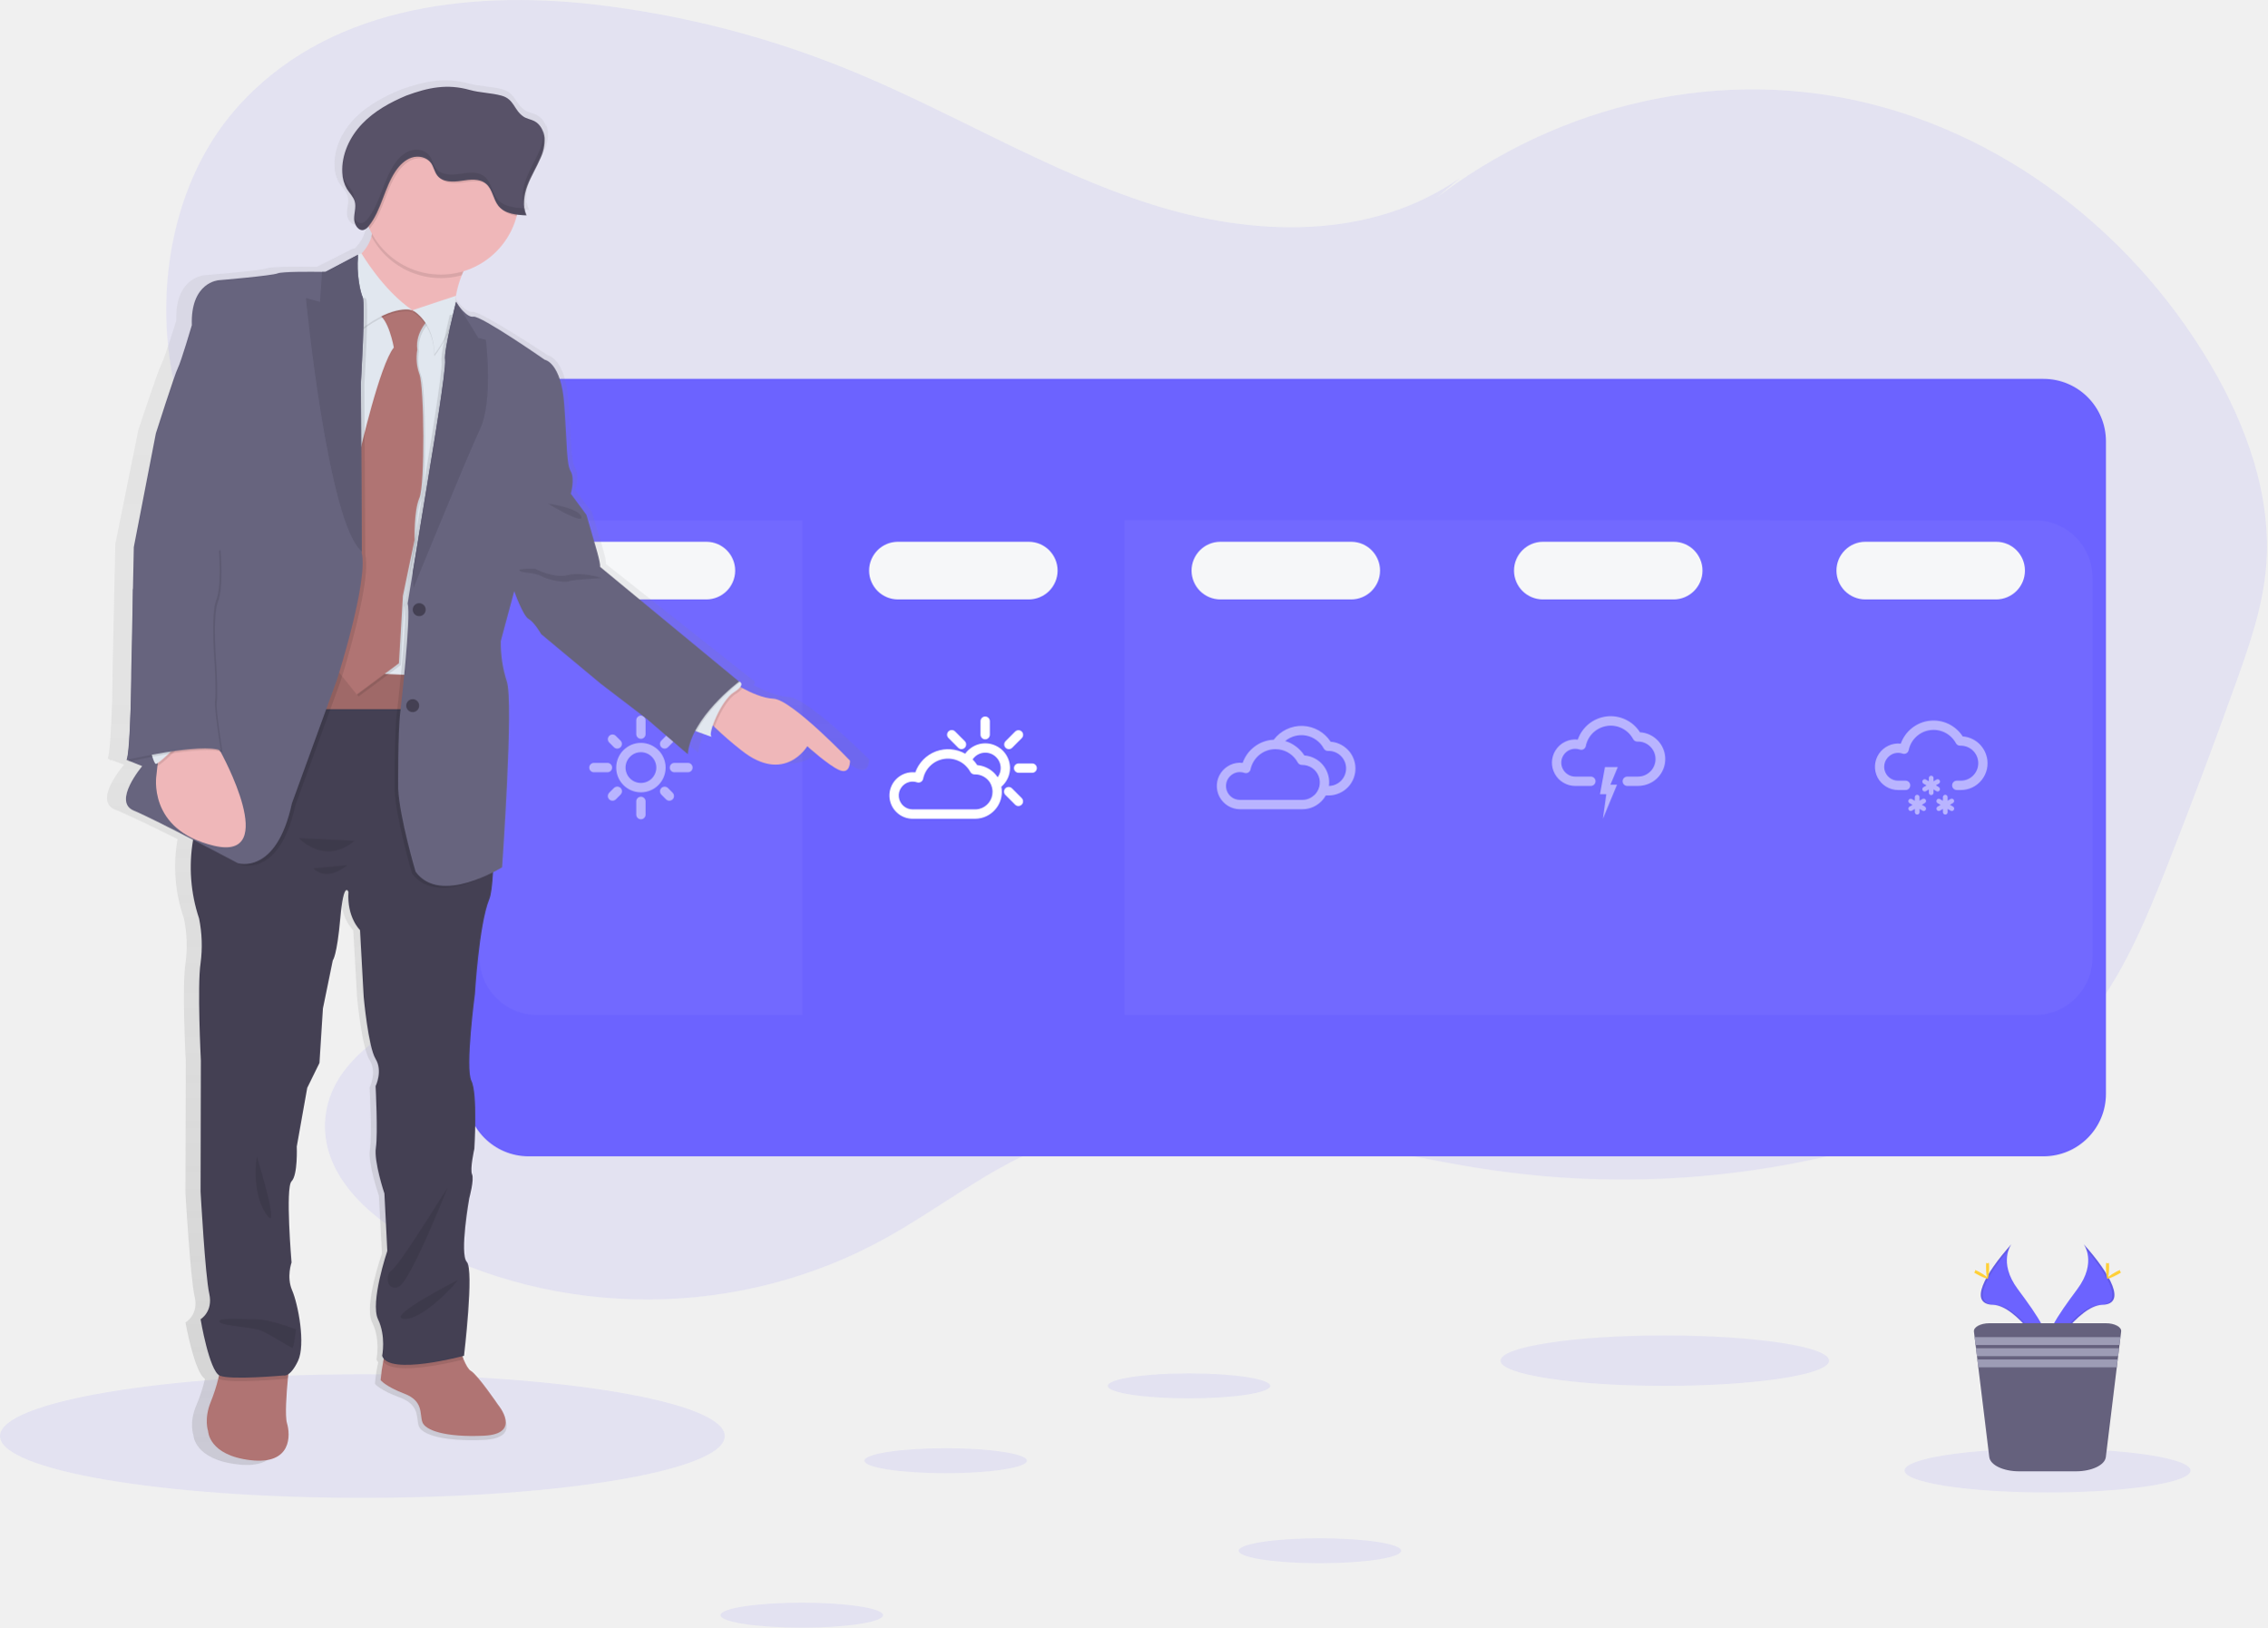
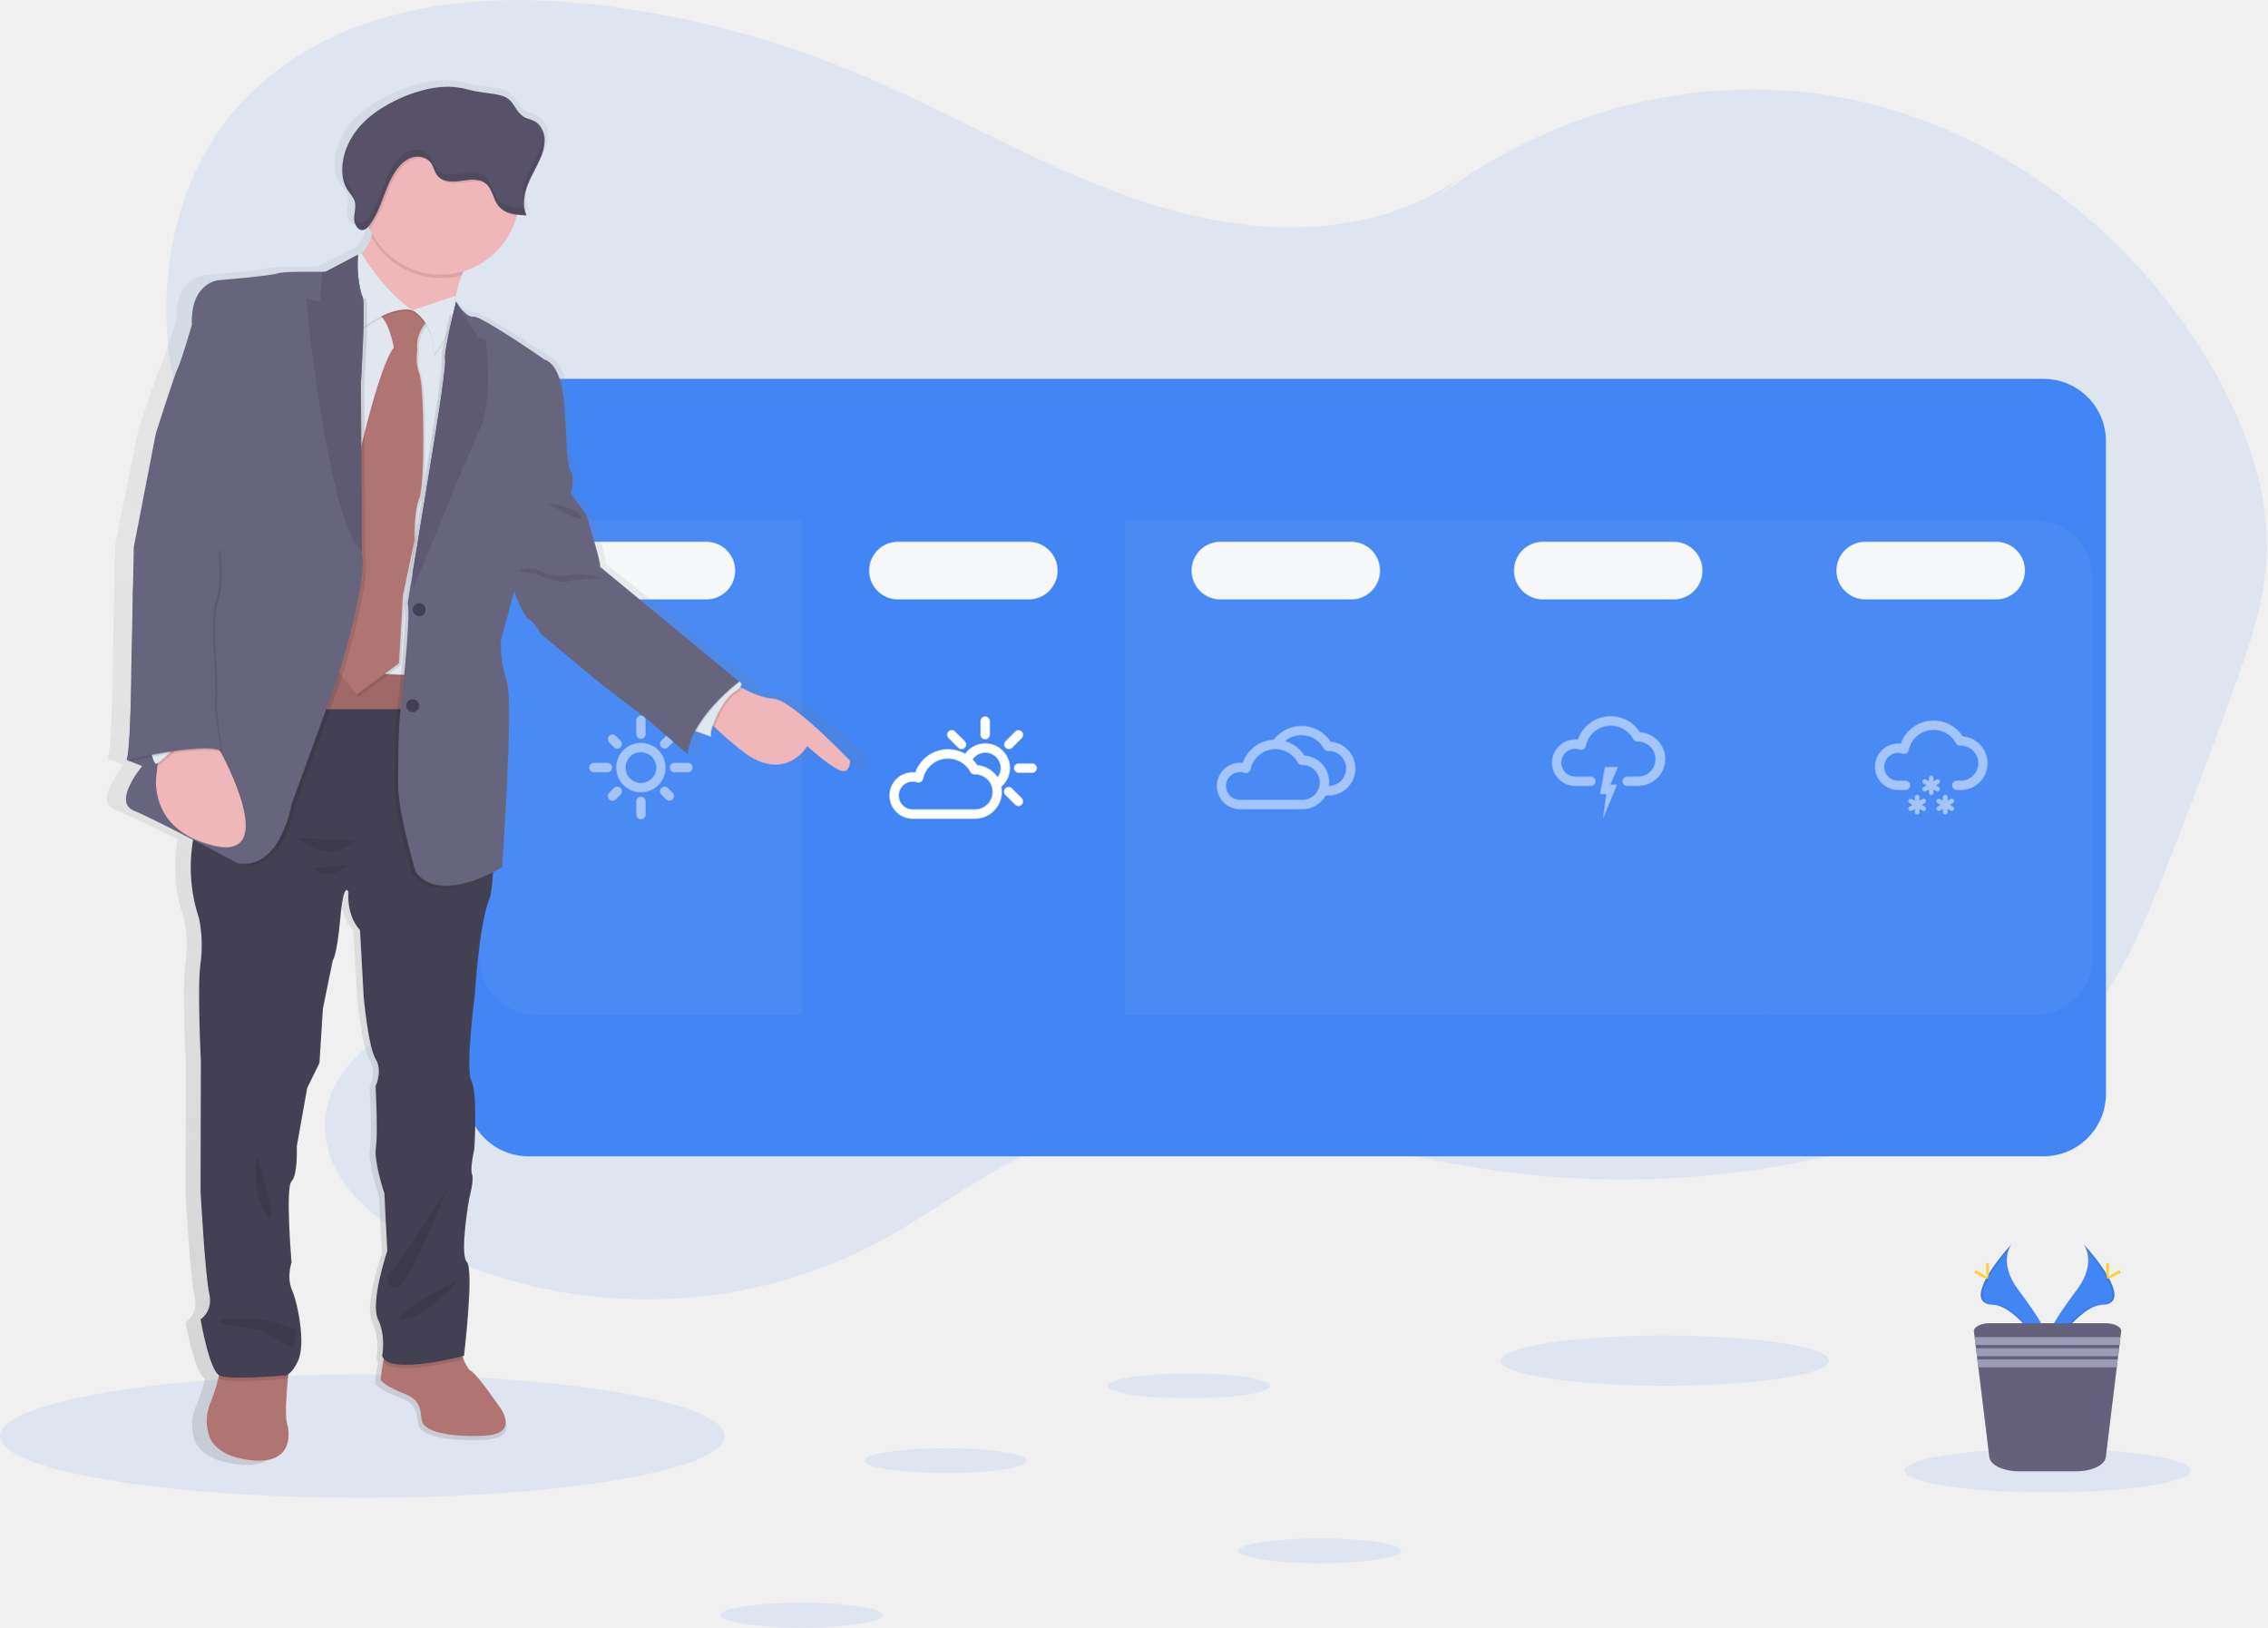
<svg xmlns="http://www.w3.org/2000/svg" id="119ba5e1-a42c-45e9-aad3-66da0c829769" data-name="Layer 1" width="1101.15" height="790.45" viewBox="0 0 1101.15 790.45">
  <defs>
    <linearGradient id="d34c74f8-f327-4968-abe7-f899c70f6e3c" x1="286.48" y1="766.2" x2="286.48" y2="93.7" gradientUnits="userSpaceOnUse">
      <stop offset="0" stop-color="gray" stop-opacity="0.25" />
      <stop offset="0.54" stop-color="gray" stop-opacity="0.12" />
      <stop offset="1" stop-color="gray" stop-opacity="0.1" />
    </linearGradient>
  </defs>
-   <path d="M758.6,141.21c-43.78,30.47-100.57,28.5-150.34,12.65s-95.48-44.09-144-64.16A470.28,470.28,0,0,0,337.8,56.92c-61.8-7-130.81,1.53-173.87,50.8-47.95,54.87-44.27,153.82,7.59,204.19,26.38,25.62,60.93,38.19,91,58.19s58,53.22,55.45,91.83c-2.38,35.74-30,63.16-58.57,80.37-22.08,13.3-49.29,27.82-51.95,55.37-2.57,26.65,20.3,47.54,42.14,59.41,71.25,38.75,159,38.38,230-1,25.32-14,48.6-32.71,75.15-43.65,69.73-28.73,146.56.19,220.39,10.76a443.07,443.07,0,0,0,187.44-13.56c36.57-10.74,73.27-27.15,98.95-57.73,18.52-22,30.06-49.95,40.9-77.5q17.32-44.08,33.31-88.78c6.39-17.89,12.69-36.12,14.34-55.26,3-34.69-9.62-69-26.79-98.24-40.77-69.49-109.45-118.36-183.78-130.77s-153.09,11.83-210.77,64.88" transform="translate(-49.43 -54.77)" fill="#6c63ff" opacity="0.1" />
-   <ellipse cx="176" cy="697.43" rx="176" ry="29.99" fill="#6c63ff" opacity="0.1" />
-   <rect x="226.43" y="183.98" width="796.46" height="377.59" rx="30.34" ry="30.34" fill="#6c63ff" />
+   <path d="M758.6,141.21c-43.78,30.47-100.57,28.5-150.34,12.65s-95.48-44.09-144-64.16A470.28,470.28,0,0,0,337.8,56.92c-61.8-7-130.81,1.53-173.87,50.8-47.95,54.87-44.27,153.82,7.59,204.19,26.38,25.62,60.93,38.19,91,58.19s58,53.22,55.45,91.83c-2.38,35.74-30,63.16-58.57,80.37-22.08,13.3-49.29,27.82-51.95,55.37-2.57,26.65,20.3,47.54,42.14,59.41,71.25,38.75,159,38.38,230-1,25.32-14,48.6-32.71,75.15-43.65,69.73-28.73,146.56.19,220.39,10.76a443.07,443.07,0,0,0,187.44-13.56c36.57-10.74,73.27-27.15,98.95-57.73,18.52-22,30.06-49.95,40.9-77.5q17.32-44.08,33.31-88.78c6.39-17.89,12.69-36.12,14.34-55.26,3-34.69-9.62-69-26.79-98.24-40.77-69.49-109.45-118.36-183.78-130.77s-153.09,11.83-210.77,64.88" transform="translate(-49.43 -54.77)" fill="#4285f4" opacity="0.1" />
+   <ellipse cx="176" cy="697.43" rx="176" ry="29.99" fill="#4285f4" opacity="0.1" />
+   <rect x="226.43" y="183.98" width="796.46" height="377.59" rx="30.34" ry="30.34" fill="#4285f4" />
  <g opacity="0.2">
    <path d="M439.1,547.7H310.29a27.94,27.94,0,0,1-27.94-27.94V335.35a27.93,27.93,0,0,1,27.94-27.94H439.1Z" transform="translate(-49.43 -54.77)" fill="#fff" opacity="0.2" />
  </g>
  <g opacity="0.2">
    <path d="M1037.87,547.7H909.07V307.41h128.8a27.93,27.93,0,0,1,27.94,27.94V519.76A27.94,27.94,0,0,1,1037.87,547.7Z" transform="translate(-49.43 -54.77)" fill="#fff" opacity="0.2" />
  </g>
  <g opacity="0.2">
    <rect x="702.9" y="252.63" width="156.74" height="240.29" fill="#fff" opacity="0.2" />
  </g>
  <g opacity="0.2">
    <rect x="546.16" y="252.63" width="156.74" height="240.29" fill="#fff" opacity="0.2" />
  </g>
  <g opacity="0.2">
-     <rect x="389.42" y="252.63" width="156.74" height="240.29" fill="#6c63ff" opacity="0.2" />
+     <rect x="389.42" y="252.63" width="156.74" height="240.29" fill="#4285f4" opacity="0.2" />
  </g>
  <path d="M527.94,413.82a2.27,2.27,0,0,1-2.27-2.27V405a2.27,2.27,0,1,1,4.54,0v6.57A2.27,2.27,0,0,1,527.94,413.82Z" transform="translate(-49.43 -54.77)" fill="#fff" />
  <path d="M516.44,418.58a2.26,2.26,0,0,1-1.6-.66l-4.64-4.65a2.27,2.27,0,1,1,3.2-3.21l4.65,4.65a2.27,2.27,0,0,1-1.61,3.87Z" transform="translate(-49.43 -54.77)" fill="#fff" />
  <path d="M544.09,446.22a2.28,2.28,0,0,1-1.61-.66l-4.64-4.65a2.27,2.27,0,1,1,3.21-3.2l4.64,4.64a2.27,2.27,0,0,1-1.6,3.87Z" transform="translate(-49.43 -54.77)" fill="#fff" />
  <path d="M550.77,430.08H544.2a2.27,2.27,0,0,1,0-4.54h6.57a2.27,2.27,0,0,1,0,4.54Z" transform="translate(-49.43 -54.77)" fill="#fff" />
  <path d="M539.44,418.58a2.27,2.27,0,0,1-1.6-3.87l4.64-4.65a2.27,2.27,0,1,1,3.21,3.21l-4.64,4.65A2.3,2.3,0,0,1,539.44,418.58Z" transform="translate(-49.43 -54.77)" fill="#fff" />
  <path d="M540,427.81a12,12,0,0,0-21.77-7A16.87,16.87,0,0,0,494,429.89a11.34,11.34,0,0,0-3.89.23,11.3,11.3,0,0,0-8.38,13.58,11.27,11.27,0,0,0,11,8.69H523a13.31,13.31,0,0,0,3-.35,13.05,13.05,0,0,0,9.79-15.19A12,12,0,0,0,540,427.81Zm-15,19.81a8.08,8.08,0,0,1-2,.23H492.68a6.75,6.75,0,0,1-1.55-13.31,6.86,6.86,0,0,1,1.56-.19,6.6,6.6,0,0,1,2.15.36,2.29,2.29,0,0,0,1.86-.18,2.26,2.26,0,0,0,1.09-1.51,12.34,12.34,0,0,1,22.89-3.45.31.31,0,0,1,.05.1,2.3,2.3,0,0,0,2.07,1.19h.25a8.46,8.46,0,0,1,7.24,4,8.78,8.78,0,0,1,1,2.5,9.19,9.19,0,0,1,.23,1.87A8.51,8.51,0,0,1,525,447.62Zm6.08-18.54a13.2,13.2,0,0,0-7-2.73,16.79,16.79,0,0,0-2.25-2.78A7.47,7.47,0,1,1,534,432.23,13.08,13.08,0,0,0,531.08,429.08Z" transform="translate(-49.43 -54.77)" fill="#fff" />
  <g opacity="0.5">
    <path d="M707.44,425a13,13,0,0,0-11.69-10,16.87,16.87,0,0,0-27.63-1A16.87,16.87,0,0,0,653,425.26a11.29,11.29,0,1,0-1.29,22.51H682a13.29,13.29,0,0,0,3-.35,13.05,13.05,0,0,0,8.38-6.34h1.34a13.31,13.31,0,0,0,3-.35A13.06,13.06,0,0,0,707.44,425Zm-19.77,16A8.5,8.5,0,0,1,684,443a8.76,8.76,0,0,1-2,.23H651.66a6.75,6.75,0,0,1-1.55-13.32,6.87,6.87,0,0,1,3,0,5.94,5.94,0,0,1,.72.21,2.29,2.29,0,0,0,3-1.7,12.37,12.37,0,0,1,12.08-9.83,11.8,11.8,0,0,1,1.69.12,12.34,12.34,0,0,1,9.17,6.36,2.24,2.24,0,0,0,2.06,1.19H682a8.5,8.5,0,0,1,5.63,14.85Zm9-4.77a8.18,8.18,0,0,1-1.77.23,12.86,12.86,0,0,0-.23-4.81,13,13,0,0,0-11.69-10,16.88,16.88,0,0,0-9.32-7,12.32,12.32,0,0,1,18.74,3.62,2.26,2.26,0,0,0,2.07,1.19h.25a8.5,8.5,0,0,1,2,16.77Z" transform="translate(-49.43 -54.77)" fill="#fff" />
  </g>
  <g opacity="0.5">
    <path d="M998,446.46l-1.46-.85,1.46-.84a1.14,1.14,0,0,0-1.13-2l-1.47.85V442a1.14,1.14,0,1,0-2.27,0v1.67l-1.45-.84a1.14,1.14,0,0,0-1.13,2l1.45.83-1.45.84a1.13,1.13,0,0,0-.41,1.55,1.14,1.14,0,0,0,1,.57,1,1,0,0,0,.56-.16l1.45-.83v1.69a1.14,1.14,0,0,0,2.27,0v-1.69l1.47.84a1,1,0,0,0,.56.16,1.16,1.16,0,0,0,1-.57A1.14,1.14,0,0,0,998,446.46Z" transform="translate(-49.43 -54.77)" fill="#fff" />
    <path d="M991.17,437l-1.46-.84,1.46-.85a1.12,1.12,0,0,0,.41-1.54,1.13,1.13,0,0,0-1.55-.42l-1.46.85v-1.68a1.14,1.14,0,0,0-2.27,0v1.67l-1.45-.83a1.13,1.13,0,1,0-1.13,2l1.45.84-1.45.83a1.13,1.13,0,0,0,.57,2.12,1.12,1.12,0,0,0,.56-.15l1.45-.84v1.7a1.14,1.14,0,0,0,2.27,0v-1.7L990,439a1.18,1.18,0,0,0,.57.15,1.14,1.14,0,0,0,.57-2.12Z" transform="translate(-49.43 -54.77)" fill="#fff" />
    <path d="M984.36,446.46l-1.46-.85,1.46-.84a1.14,1.14,0,0,0-1.13-2l-1.47.85V442a1.14,1.14,0,1,0-2.27,0v1.67l-1.44-.84a1.14,1.14,0,0,0-1.14,2l1.45.83-1.45.84a1.13,1.13,0,0,0-.41,1.55,1.14,1.14,0,0,0,1,.57,1.1,1.1,0,0,0,.57-.16l1.44-.83v1.69a1.14,1.14,0,0,0,2.27,0v-1.69l1.47.84a1,1,0,0,0,.56.16,1.14,1.14,0,0,0,.57-2.12Z" transform="translate(-49.43 -54.77)" fill="#fff" />
    <path d="M1014.44,422.4a13.05,13.05,0,0,0-11.69-10,16.88,16.88,0,0,0-30.08,3.53,11.29,11.29,0,1,0-1.29,22.51H975a2.27,2.27,0,0,0,0-4.54h-3.65a6.72,6.72,0,0,1-6.56-5.2,6.77,6.77,0,0,1,5-8.12,6.84,6.84,0,0,1,3.72.17,2.27,2.27,0,0,0,3-1.69,12.34,12.34,0,0,1,22.94-3.35,2.26,2.26,0,0,0,2.06,1.19h.26a8.5,8.5,0,0,1,2,16.77,8.74,8.74,0,0,1-2,.23h-1.89a2.27,2.27,0,0,0,0,4.54h1.89a13,13,0,0,0,12.69-16.05Z" transform="translate(-49.43 -54.77)" fill="#fff" />
  </g>
  <g opacity="0.5">
    <path d="M848,436.1a13.29,13.29,0,0,1-3,.35h-5.17a2.27,2.27,0,0,1,0-4.54H845a8.76,8.76,0,0,0,2-.23,8.5,8.5,0,0,0-2-16.77h-.26a2.24,2.24,0,0,1-2.06-1.19,12.35,12.35,0,0,0-23,3.35,2.26,2.26,0,0,1-3,1.69,6.76,6.76,0,0,0-7.9,2.85,6.76,6.76,0,0,0,5.74,10.3h7.6a2.27,2.27,0,0,1,0,4.54h-7.6a11.29,11.29,0,0,1-9.6-17.22,11.35,11.35,0,0,1,10.89-5.29A16.87,16.87,0,0,1,846,410.41a13,13,0,0,1,2,25.69Z" transform="translate(-49.43 -54.77)" fill="#fff" />
    <polygon points="782.21 381.09 785.41 381.09 778.56 397.63 780.2 385.71 777.15 385.71 779.56 372.5 785.79 372.5 782.21 381.09" fill="#fff" />
  </g>
  <g opacity="0.5">
    <path d="M360.72,413.56a2.27,2.27,0,0,1-2.26-2.27v-6.57a2.27,2.27,0,1,1,4.53,0v6.57A2.27,2.27,0,0,1,360.72,413.56Z" transform="translate(-49.43 -54.77)" fill="#fff" />
    <path d="M344.46,429.82h-6.57a2.27,2.27,0,0,1,0-4.54h6.57a2.27,2.27,0,0,1,0,4.54Z" transform="translate(-49.43 -54.77)" fill="#fff" />
    <path d="M360.72,452.65a2.27,2.27,0,0,1-2.26-2.27v-6.57a2.27,2.27,0,0,1,4.53,0v6.57A2.27,2.27,0,0,1,360.72,452.65Z" transform="translate(-49.43 -54.77)" fill="#fff" />
    <path d="M383.55,429.82H377a2.27,2.27,0,0,1,0-4.54h6.56a2.27,2.27,0,0,1,0,4.54Z" transform="translate(-49.43 -54.77)" fill="#fff" />
    <path d="M360.72,439.56a12,12,0,1,1,12-12A12,12,0,0,1,360.72,439.56Zm0-19.48a7.47,7.47,0,1,0,7.48,7.47A7.48,7.48,0,0,0,360.72,420.08Z" transform="translate(-49.43 -54.77)" fill="#fff" />
    <path d="M349.23,418.32a2.26,2.26,0,0,1-1.61-.66l-2.32-2.32a2.27,2.27,0,0,1,3.21-3.21l2.32,2.32a2.27,2.27,0,0,1-1.6,3.87Z" transform="translate(-49.43 -54.77)" fill="#fff" />
    <path d="M346.9,443.64a2.27,2.27,0,0,1-1.6-3.87l2.32-2.32a2.27,2.27,0,1,1,3.21,3.21L348.51,443A2.3,2.3,0,0,1,346.9,443.64Z" transform="translate(-49.43 -54.77)" fill="#fff" />
    <path d="M374.55,443.64a2.28,2.28,0,0,1-1.61-.66l-2.32-2.32a2.27,2.27,0,0,1,3.21-3.21l2.32,2.32a2.27,2.27,0,0,1-1.6,3.87Z" transform="translate(-49.43 -54.77)" fill="#fff" />
    <path d="M372.22,418.32a2.27,2.27,0,0,1-1.6-3.87l2.32-2.32a2.27,2.27,0,0,1,3.21,3.21l-2.32,2.32A2.28,2.28,0,0,1,372.22,418.32Z" transform="translate(-49.43 -54.77)" fill="#fff" />
  </g>
  <rect x="265.53" y="263.1" width="91.54" height="28" rx="14" ry="14" fill="#f6f7f9" />
  <rect x="422.14" y="263.1" width="91.54" height="28" rx="14" ry="14" fill="#f6f7f9" />
  <rect x="578.76" y="263.1" width="91.54" height="28" rx="14" ry="14" fill="#f6f7f9" />
  <rect x="735.38" y="263.1" width="91.54" height="28" rx="14" ry="14" fill="#f6f7f9" />
  <rect x="892" y="263.1" width="91.54" height="28" rx="14" ry="14" fill="#f6f7f9" />
  <path d="M471.57,423.59s-29.84-29.95-39.18-30.38c-5.37-.24-11.57-2.93-15.87-5.16l-1.1-.58c1-1.31.47-2-.05-2.37a2.4,2.4,0,0,0-.55-.26l-71.14-56.2c.67-1.07-3.11-13-3.11-13l-3.78-12.43-8-10.35s2.23-7.24,0-10.86-1.77-12.14-3.33-32.79-10-21.93-10-21.93S282.76,205.58,279,206.22c-3.52.59-8.22-6.22-8.84-7.14l-.07-.1s0,.09-.06.24q.08-1.17.06-2.37h0c0-.29,0-.57,0-.86h0A49.46,49.46,0,0,1,273,186c.28-.69.56-1.34.84-1.94A39.25,39.25,0,0,0,301.1,157c.06-.23.11-.46.17-.69,1.61.2,3.24.29,4.82.35h.3a13.38,13.38,0,0,1-1.07-3.41H305a15.19,15.19,0,0,1-.19-1.77c.12.39.25.78.4,1.17a21.76,21.76,0,0,1,1.62-10.53c1.83-4.65,4.64-8.88,6.65-13.46a20.35,20.35,0,0,0,2.07-9.87,11.67,11.67,0,0,0-.91-3.56,1,1,0,0,0,0,.16c0,.25,0,.5,0,.76a9.51,9.51,0,0,0-4.64-5.65c-1.8-.88-3.91-1.1-5.58-2.21-4.93-3.26-4.65-8.54-11.22-10.24-5.28-1.37-10.87-1.35-16.2-2.78-11.5-3.06-21.22-1.15-32.34,2.79-8.32,3.33-16.44,7.6-22.72,13.93s-10.56,15-10,23.82a16.31,16.31,0,0,0,2.31,7.92c1.33,2.08,3.33,3.81,4,6.17.8,2.72-.31,5.6-.32,8.44,0,2.58,1.81,5.6,4.24,5.56a2.91,2.91,0,0,0,1-.09,4.72,4.72,0,0,0,2.18-1.51c.15.34.3.68.46,1,.38.81.8,1.61,1.25,2.38-.07.43-.15.86-.25,1.27a19.25,19.25,0,0,1-5.05,8.41,3.79,3.79,0,0,0-1.7.54h0l-.49.24-16.22,8.18-1.78,0c-5.24-.07-20.35-.19-22.67.74-2.82,1.15-30.09,3.34-30.09,3.34s-14.53.85-13.78,22c0,0-5.49,17.93-7.12,20.91s-11.26,32.07-11.26,32.07L105.42,319l-1.34,61.59s0,7-.22,15.31c-.49,13.82-1.18,25.28-2.14,27.27h0l1,.4a4,4,0,0,1-.16.46l.88-.2,6.23,2.32S94.3,443.6,105.42,448c5.49,2.17,18.5,8.46,30.27,14.27a75.86,75.86,0,0,0,3.07,38.52,63.9,63.9,0,0,1,.75,21.86c-1.77,11.07.15,47.69.15,47.69l-.15,64.16s2.37,41.16,4.45,50-4.45,12.5-4.45,12.5,4.27,24.19,9.45,27.4c-.1.47-.22,1-.35,1.47a79.79,79.79,0,0,1-3.91,11.58c-3.56,8.37-1.33,14.33-1.33,14.33s.29,11.79,21.63,14.2,20.46-12.5,18.68-18.17c-1.09-3.47-.3-14.25.49-22.11.06-.63.12-1.24.18-1.82,1.31-.84,3-2.63,5-6.45,4.14-8.23,0-28.1-3-34.63s-.3-13.63-.3-13.63-3.26-36.62,0-39.73,2.67-17,2.67-17l5.34-28.68,6.22-12.2,1.78-26.69,5-23.56s2.07-2,3.85-20.72,4.15-12.78,4.15-12.78c-.88,12.49,5.93,18.74,5.93,18.74l1.86,32.65s2.29,24.4,6.08,30.37,0,13.34,0,13.34,1.25,23.27.15,30.09,4.36,22.43,4.36,22.43l1.48,28.1s-8.89,25.26-4.74,33.5,2.08,17.88,2.08,17.88a4.17,4.17,0,0,0,.88,1.49c-.11.43-.22.87-.32,1.33a79,79,0,0,0-1.3,9.1s2.22,3,12.15,6.67,7.71,9.94,9.19,13.92,11.56,7.51,31.42,6.66,7.26-15.18,7.26-15.18-10.37-14.62-13.93-16.61c-1.23-.69-2.52-2.94-3.7-5.63-.22-.5-.43-1-.64-1.54l.83-.21s5.29-42,1.44-46,1.27-31.23,1.27-31.23,2.58-9.07,1.4-11.63,1.18-12.49,1.18-12.49,1.78-27-1.49-33.21,1.78-42.59,1.78-42.59,2.08-34.06,7.32-46.26c1-2.24,1.56-7,1.92-13.2,2.9-1.41,4.7-2.49,4.7-2.49s6-80.9,2.44-90.91A58.57,58.57,0,0,1,293,365l6.89-24.48s4.45,12.13,7.34,13.62,6.45,7.46,6.45,7.46l30.45,24.27,23.57,17.24,20.9,17.25A29.3,29.3,0,0,1,392.37,409l.74.27c3.86,1.39,8.76,3.11,7.56,2.41-.66-.39-.31-2.58.72-5.45l.89.86A171.74,171.74,0,0,0,416,418.48c22.11,16.88,33.72-2,33.72-2s11.12,9.64,16.6,11.77S471.57,423.59,471.57,423.59Z" transform="translate(-49.43 -54.77)" fill="url(#d34c74f8-f327-4968-abe7-f899c70f6e3c)" />
  <path d="M234.29,725s2.12,3,11.55,6.62,7.32,9.86,8.73,13.81,11,7.46,29.86,6.61,6.9-15.06,6.9-15.06-9.86-14.51-13.24-16.48c-1.17-.68-2.39-2.92-3.52-5.58a104.23,104.23,0,0,1-3.81-11.61s-31.12,4.23-33.37,7.33a15.48,15.48,0,0,0-1.85,5.33A82.11,82.11,0,0,0,234.29,725Z" transform="translate(-49.43 -54.77)" fill="#b07473" />
  <path d="M150.5,749.82s.28,11.69,20.56,14.08,19.43-12.39,17.74-18c-1-3.44-.28-14.14.47-21.94.47-5,.94-8.77.94-8.77s-34.08.71-33.8,2.54a22.87,22.87,0,0,1-.93,6.4,81.53,81.53,0,0,1-3.71,11.49C148.39,743.9,150.5,749.82,150.5,749.82Z" transform="translate(-49.43 -54.77)" fill="#b07473" />
  <path d="M391,401.2c.58,1.2,2,3.24,5.47,6.64a165.64,165.64,0,0,0,13.05,11.31c21,16.75,32-2,32-2s10.56,9.58,15.78,11.69,5-4.65,5-4.65S434,394.51,425.12,394.08c-5.11-.24-11-2.9-15.08-5.12-3-1.64-5.06-3-5.06-3l-7.62,7.35-6.64,6.4S390.45,400,391,401.2Z" transform="translate(-49.43 -54.77)" fill="#efb7b9" />
  <path d="M237.39,710.67a15.48,15.48,0,0,0-1.85,5.33c5.24,7.63,36.41-.37,39-1a104.23,104.23,0,0,1-3.81-11.61S239.64,707.57,237.39,710.67Z" transform="translate(-49.43 -54.77)" opacity="0.1" />
  <path d="M155.48,724.11a3,3,0,0,0,.65.42c5.07,2.3,31-.06,31-.06a2.67,2.67,0,0,0,2.16-.53c.47-5,.94-8.77.94-8.77s-34.08.71-33.8,2.54A22.87,22.87,0,0,1,155.48,724.11Z" transform="translate(-49.43 -54.77)" opacity="0.1" />
  <path d="M146.12,500.84a66,66,0,0,1,.72,21.68c-1.69,11,.14,47.32.14,47.32l-.14,63.66s2.25,40.84,4.22,49.56-4.22,12.4-4.22,12.4,4.22,25.07,9.29,27.38,31-.06,31-.06,3.1,1.13,7-7,0-27.88-2.82-34.37-.28-13.52-.28-13.52-3.1-36.33,0-39.42,2.53-16.9,2.53-16.9l5.07-28.45L204.58,571l1.69-26.48,4.79-23.37s2-2,3.66-20.57,3.94-12.67,3.94-12.67c-.84,12.39,5.63,18.58,5.63,18.58l1.77,32.4s2.18,24.22,5.78,30.13,0,13.24,0,13.24,1.19,23.1.14,29.86,4.14,22.25,4.14,22.25l1.41,27.89s-8.45,25.06-4.5,33.23,2,17.74,2,17.74c3.1,9.87,39.75,0,39.75,0s5-41.68,1.37-45.62,1.21-31,1.21-31,2.45-9,1.33-11.54,1.12-12.4,1.12-12.4,1.69-26.76-1.41-32.95,1.69-42.25,1.69-42.25,2-33.8,6.95-45.91c.92-2.22,1.49-6.93,1.83-13.14,1.49-27.61-1.83-84.87-1.83-84.87l-13.78-18.88-14.38-.76L245,373.15l-26.06-1.38L193.2,370.4l-31.44-1.67s-6.47,58-15.64,83.1a66.07,66.07,0,0,0-2.91,10.76A78.45,78.45,0,0,0,146.12,500.84Z" transform="translate(-49.43 -54.77)" fill="#444053" />
  <path d="M222.74,180l11.2,27.46,24.29,4s12.89,4.44,12.25-6.55c-.33-5.82,1.47-12,3.23-16.52a56.47,56.47,0,0,1,3.11-6.71s-49.85-28.1-47.1-18.59a12.45,12.45,0,0,1,.12,6.4C228.35,175.75,222.74,180,222.74,180Z" transform="translate(-49.43 -54.77)" fill="#efb7b9" />
  <polygon points="202.47 325.23 147.83 325.23 150.64 344.38 203.59 344.38 202.47 325.23" fill="#b07473" />
  <polygon points="202.47 325.23 147.83 325.23 150.64 344.38 203.59 344.38 202.47 325.23" opacity="0.1" />
  <path d="M391,401.2c.58,1.2,2,3.24,5.47,6.64,1.85-5.43,6-13.33,10.2-16A11,11,0,0,0,410,389c-3-1.64-5.06-3-5.06-3l-7.62,7.35Z" transform="translate(-49.43 -54.77)" opacity="0.1" />
  <path d="M383.71,408.45s1.86.72,4.08,1.55c3.67,1.39,8.33,3.1,7.18,2.39-1.82-1.12,4.52-17.32,10.89-21.4,4.74-3,3.85-4.44,3.08-5a1.9,1.9,0,0,0-.51-.25l-5.14-1.84Z" transform="translate(-49.43 -54.77)" fill="#e1e7ef" />
  <path d="M229.72,163.13a12.45,12.45,0,0,1,.12,6.4,38.14,38.14,0,0,0,43.87,18.9,56.47,56.47,0,0,1,3.11-6.71S227,153.62,229.72,163.13Z" transform="translate(-49.43 -54.77)" opacity="0.1" />
  <path d="M225.42,150a38.1,38.1,0,1,0,38.09-38.09A37.86,37.86,0,0,0,225.42,150Z" transform="translate(-49.43 -54.77)" fill="#efb7b9" />
  <path d="M191.9,380.07l24.29,1.09,28,1.25,13.66.62,1-9.14,10.79-94.58,3.59-71.61h-9.72l-26.82-4.44-9.53-3.56h0L214.72,195l-10.14,20.71-3.38,94.84-8,59.83Z" transform="translate(-49.43 -54.77)" fill="#e1e7ef" />
  <path d="M225.07,275.09s9.71-42.46,16.47-50.7c0,0-2.53-14.58-8.13-16.48s8.56-4.65,8.56-4.65l8.66,3,8.66,3.54s-7.61,6.76-6.34,15.63A22.79,22.79,0,0,0,254,237.27c2.32,5.92,2.74,53.87,0,60.21s-2.32,20.28-2.32,20.28L246,345l-1.9,32.74L223.59,393l-14.37-18Z" transform="translate(-49.43 -54.77)" opacity="0.1" />
  <path d="M224.22,274.24s9.72-42.46,16.48-50.7c0,0-2.54-14.57-8.13-16.47s8.55-4.65,8.55-4.65l8.66,3,8.66,3.54s-7.6,6.76-6.33,15.63a22.85,22.85,0,0,0,1,11.83c2.33,5.91,2.75,53.87,0,60.2s-2.32,20.28-2.32,20.28l-5.7,27.25-1.91,32.74-20.49,15.21-14.36-17.95Z" transform="translate(-49.43 -54.77)" fill="#b07473" />
  <path d="M270.89,199.25l-21.11,7s10.55,5.44,10.56,21.5C260.34,227.77,271.08,214.66,270.89,199.25Z" transform="translate(-49.43 -54.77)" opacity="0.1" />
  <path d="M270.89,198.4l-21.11,7s10.55,5.44,10.56,21.49C260.34,226.92,271.08,213.82,270.89,198.4Z" transform="translate(-49.43 -54.77)" fill="#e1e7ef" />
  <path d="M225.05,178.72s10.37,17.89,24.73,27.55c0,0-8.7-3.22-24.73,9C225.05,215.3,215.1,179.53,225.05,178.72Z" transform="translate(-49.43 -54.77)" opacity="0.1" />
  <path d="M225.05,177.88s10.37,17.88,24.73,27.55c0,0-8.7-3.22-24.73,9C225.05,214.46,215.1,178.69,225.05,177.88Z" transform="translate(-49.43 -54.77)" fill="#e1e7ef" />
  <path d="M383.71,408.45s1.86.72,4.08,1.55c6.28-12.14,19-22.27,21.15-24a1.9,1.9,0,0,0-.51-.25l-5.14-1.84Z" transform="translate(-49.43 -54.77)" opacity="0.1" />
  <path d="M241.12,438.59c.64,14.15,8.45,40.35,8.45,40.35,9.82,13.6,31.56,3.62,39.27-.54,1.49-27.61-1.83-84.87-1.83-84.87l-13.78-18.88-14.38-.76,10.79-94.58,3.59-71.61h-5.37c-1.74,7.28-4.48,19.58-4,22.6.7,4.37-6.63,47.89-6.63,47.89l-9.06,55.44-2.48,15.11c.82,2.53.21,13.28-.72,24.41-.27,3.11-.55,6.26-.83,9.26-1,10.27-2,18.86-2,18.86C240.91,411,241.12,438.59,241.12,438.59Z" transform="translate(-49.43 -54.77)" opacity="0.1" />
  <path d="M242.81,437.74c.64,14.16,8.45,40.35,8.45,40.35,12,16.69,42-2.11,42-2.11s5.7-80.27,2.32-90.2a60.23,60.23,0,0,1-2.95-19.65l6.54-24.29s4.23,12,7,13.52,6.12,7.39,6.12,7.39l28.94,24.08,22.39,17.11,19.86,17.11c1.48-17.74,24.93-35.27,24.93-35.27L340.83,330c.63-1.06-3-12.89-3-12.89l-3.59-12.33-7.6-10.27s2.11-7.18,0-10.77-1.69-12-3.17-32.53S314,229.46,314,229.46,283,207.91,279.36,208.54c-3.35.6-7.82-6.16-8.41-7.08l-.06-.1s-6,23.73-5.33,28.1-6.63,47.88-6.63,47.88l-9.06,55.44-2.48,15.12c1.84,5.66-3.52,52.52-3.52,52.52C242.6,410.14,242.81,437.74,242.81,437.74Z" transform="translate(-49.43 -54.77)" fill="#67647e" />
  <path d="M143.21,462.59c12.11,6.24,23.34,12.19,23.34,12.19s18.74,6.2,26.34-29l21.83-59.85s.57-1.78,1.47-4.76c.74-2.43,1.7-5.67,2.73-9.39,4.29-15.25,10-38.54,7.91-47.68v-.71l-.43-81.81s2.31-38.46.87-41.63a1.66,1.66,0,0,0-.11-.24h0L214.72,195l-10.14,20.71-3.38,94.84-8,59.83-31.44-1.67s-6.47,58-15.64,83.1A66.07,66.07,0,0,0,143.21,462.59Z" transform="translate(-49.43 -54.77)" opacity="0.1" />
  <path d="M114.44,448.45c10.57,4.36,50.42,25.48,50.42,25.48s18.74,6.21,26.34-29L213,385.08s15.35-47.75,12.11-61.83v-.71l-.43-81.82s2.31-38.45.87-41.62c-1.35-3-3-11.91-2.29-19.49.05-.4.09-.8.14-1.2l-.48.26-15.42,8.11-1.69,0c-5-.07-19.34-.19-21.54.74-2.68,1.13-28.59,3.31-28.59,3.31s-13.8.84-13.09,21.86c0,0-5.22,17.79-6.76,20.74s-10.71,31.82-10.71,31.82l-10.71,55.22-1.26,61.11s-.14,39-2.25,42.25l7.6,3S103.88,444.08,114.44,448.45Z" transform="translate(-49.43 -54.77)" fill="#67647e" />
  <path d="M151.91,413.8l4.79,6.34s29.29,53.09-3.38,45.35S125.43,431,125.43,431l2-18.59Z" transform="translate(-49.43 -54.77)" fill="#efb7b9" />
  <path d="M193.17,700.39c-.7-.14-12.11-4.93-20-4.93s-18.45-.85-17.18,1.27,16.48,2.39,20.84,4.5,13.66,7.89,14.51,8.17S193.17,700.39,193.17,700.39Z" transform="translate(-49.43 -54.77)" opacity="0.1" />
  <path d="M271.75,676.45c-.14.84-16.9,19.66-26.19,18.84S271.75,676.45,271.75,676.45Z" transform="translate(-49.43 -54.77)" opacity="0.1" />
  <path d="M266.82,631.52s-18,45.77-23.8,48.17-6.62-5.64-3.52-7.89S252.18,654.76,266.82,631.52Z" transform="translate(-49.43 -54.77)" opacity="0.1" />
  <path d="M174.16,616.45s-3,16.9,4.5,27.89S174.16,616.45,174.16,616.45Z" transform="translate(-49.43 -54.77)" opacity="0.1" />
  <path d="M221.48,463.23c.32-.26-26.9-1.41-26.9-1.41S206.83,475.2,221.48,463.23Z" transform="translate(-49.43 -54.77)" opacity="0.1" />
  <path d="M218.1,474.92l-16.48,1.55S207.39,483.51,218.1,474.92Z" transform="translate(-49.43 -54.77)" opacity="0.1" />
  <path d="M315.55,299.31s14.79,2,16.2,6.34S315.55,299.31,315.55,299.31Z" transform="translate(-49.43 -54.77)" opacity="0.1" />
  <path d="M341.74,335.5c-1.12-.42-10.28-3.1-16.75-1.41s-15.64-3.1-15.64-3.1-9.29-.28-7.46,1,7.32.7,10.42,2.54,11.25,3.38,13.3,2.53S341.74,335.5,341.74,335.5Z" transform="translate(-49.43 -54.77)" opacity="0.1" />
  <path d="M249.87,332.78l.34,7.65s25.91-63.65,32.38-77.32,2.83-43.37,2.83-43.37l-3.67-.85L271,201.46l-.06-.1s-6,23.73-5.33,28.1-6.63,47.88-6.63,47.88Z" transform="translate(-49.43 -54.77)" fill="#67647e" />
  <path d="M198,199.46S208.65,309,225.14,322.54l-.43-81.82s2.31-38.45.87-41.62c-1.35-3-3-11.91-2.29-19.49l-.34-.94-15.42,8.11-1.69,0-1,14.61Z" transform="translate(-49.43 -54.77)" fill="#67647e" />
  <path d="M249.87,332.78l.34,7.65s25.91-63.65,32.38-77.32,2.83-43.37,2.83-43.37l-3.67-.85L271,201.46l-.06-.1s-6,23.73-5.33,28.1-6.63,47.88-6.63,47.88Z" transform="translate(-49.43 -54.77)" opacity="0.1" />
  <path d="M198,199.46S208.65,309,225.14,322.54l-.43-81.82s2.31-38.45.87-41.62c-1.35-3-3-11.91-2.29-19.49l-.34-.94-15.42,8.11-1.69,0-1,14.61Z" transform="translate(-49.43 -54.77)" opacity="0.1" />
  <circle cx="203.6" cy="296.08" r="3.15" fill="#444053" />
  <circle cx="200.44" cy="342.69" r="3.15" fill="#444053" />
  <path d="M225.42,150a37.86,37.86,0,0,0,3.47,15.89l.5-.6c6.15-7.68,7.46-18.37,13-26.55,2-2.92,4.57-5.56,7.87-6.64s7.32-.25,9.35,2.62c1.28,1.82,1.66,4.2,3,6,2.58,3.39,7.53,3.3,11.68,2.67s8.87-1.34,12.07,1.43,3.43,7.53,6,10.74c2,2.45,4.92,3.57,8.05,4.1a38.09,38.09,0,1,0-75-9.63Z" transform="translate(-49.43 -54.77)" opacity="0.1" />
  <path d="M246.81,101.17c-7.9,3.31-15.62,7.54-21.59,13.83s-10,14.86-9.55,23.63a16.87,16.87,0,0,0,2.2,7.86c1.26,2.06,3.16,3.78,3.83,6.12.76,2.7-.3,5.56-.3,8.37s2.07,6.16,4.71,5.42a5.1,5.1,0,0,0,2.44-1.93c6.14-7.67,7.45-18.37,12.94-26.54,2-2.92,4.57-5.56,7.87-6.64s7.33-.26,9.36,2.62c1.28,1.82,1.65,4.2,3,6,2.57,3.39,7.53,3.3,11.67,2.67s8.87-1.34,12.08,1.42,3.43,7.53,6,10.74c3.15,3.91,8.71,4.42,13.64,4.62-2-4.49-1.3-9.83.44-14.44s4.41-8.81,6.32-13.35a21,21,0,0,0,2-9.8c-.29-3.35-2-6.72-4.94-8.22-1.71-.88-3.72-1.1-5.31-2.2-4.69-3.23-4.42-8.48-10.66-10.16-5-1.36-10.33-1.34-15.39-2.75C266.61,95.36,257.38,97.26,246.81,101.17Z" transform="translate(-49.43 -54.77)" fill="#585268" />
  <path d="M135.71,418.31s-8.59,8.45-9.72,8.31-2.81-7.61-2.81-7.61Z" transform="translate(-49.43 -54.77)" opacity="0.1" />
  <path d="M134.87,417.46s-8.59,8.45-9.72,8.31-2.82-7.6-2.82-7.6Z" transform="translate(-49.43 -54.77)" fill="#e1e7ef" />
  <path d="M111.77,424.65s36.62-8.45,45.77-4.51c0,0-3.38-20.7-2.82-24.5s-.14-17.05-.14-17.05-2.11-24.64.71-31.54,1.26-25.21,1.26-25.21l-41.68,19.85S114.31,419.15,111.77,424.65Z" transform="translate(-49.43 -54.77)" opacity="0.1" />
  <path d="M110.93,423.8s36.61-8.45,45.77-4.51c0,0-3.38-20.7-2.82-24.5s-.14-17-.14-17-2.11-24.65.7-31.55,1.27-25.2,1.27-25.2L114,340.85S113.46,418.31,110.93,423.8Z" transform="translate(-49.43 -54.77)" fill="#67647e" />
  <g opacity="0.1">
    <path d="M304.3,155.33c-1.71-4.35-1-9.42.69-13.82,1.74-4.62,4.41-8.81,6.32-13.35a21,21,0,0,0,2-9.8,1,1,0,0,0,0-.16,12.08,12.08,0,0,1,.87,3.54,21,21,0,0,1-2,9.8c-1.91,4.54-4.57,8.73-6.31,13.35A22.32,22.32,0,0,0,304.3,155.33Z" transform="translate(-49.43 -54.77)" />
    <path d="M225.54,163a5.17,5.17,0,0,0,2.45-1.93c6.14-7.67,7.45-18.37,12.94-26.54,2-2.92,4.57-5.56,7.86-6.64s7.33-.26,9.36,2.62c1.29,1.82,1.65,4.2,3,6,2.58,3.39,7.53,3.3,11.68,2.67s8.87-1.34,12.08,1.42,3.43,7.53,6,10.74c3.11,3.87,8.58,4.4,13.47,4.61a13.65,13.65,0,0,0,1,3.39c-4.94-.2-10.5-.71-13.65-4.62-2.58-3.21-2.91-8.06-6-10.74s-7.94-2.06-12.08-1.42-9.1.72-11.67-2.67c-1.34-1.77-1.71-4.15-3-6-2-2.88-6.07-3.7-9.36-2.62s-5.9,3.72-7.87,6.64c-5.49,8.17-6.8,18.87-12.94,26.54a5.1,5.1,0,0,1-2.44,1.93c-2.64.74-4.72-2.61-4.71-5.42v-.13C222.53,162.39,223.93,163.47,225.54,163Z" transform="translate(-49.43 -54.77)" />
    <path d="M217.3,143.11c1.27,2.06,3.17,3.78,3.83,6.12a7.39,7.39,0,0,1,.27,2c-.86-1.68-2.25-3.1-3.25-4.72a15.46,15.46,0,0,1-2-5.79A14,14,0,0,0,217.3,143.11Z" transform="translate(-49.43 -54.77)" />
  </g>
-   <ellipse cx="808.62" cy="660.81" rx="79.78" ry="12.24" fill="#6c63ff" opacity="0.1" />
-   <ellipse cx="389.42" cy="784.4" rx="39.46" ry="6.06" fill="#6c63ff" opacity="0.1" />
-   <ellipse cx="641.1" cy="753.13" rx="39.46" ry="6.06" fill="#6c63ff" opacity="0.1" />
-   <ellipse cx="459.31" cy="709.39" rx="39.46" ry="6.06" fill="#6c63ff" opacity="0.1" />
-   <ellipse cx="577.51" cy="673.06" rx="39.46" ry="6.06" fill="#6c63ff" opacity="0.1" />
-   <path d="M1061.5,659s6.64,8.69-3.07,21.8S1040.72,705,1044,713.13c0,0,14.64-24.35,26.57-24.69S1074.61,673.62,1061.5,659Z" transform="translate(-49.43 -54.77)" fill="#6c63ff" />
+   <ellipse cx="808.62" cy="660.81" rx="79.78" ry="12.24" fill="#4285f4" opacity="0.1" />
+   <ellipse cx="389.42" cy="784.4" rx="39.46" ry="6.06" fill="#4285f4" opacity="0.1" />
+   <ellipse cx="641.1" cy="753.13" rx="39.46" ry="6.06" fill="#4285f4" opacity="0.1" />
+   <ellipse cx="459.31" cy="709.39" rx="39.46" ry="6.06" fill="#4285f4" opacity="0.1" />
+   <ellipse cx="577.51" cy="673.06" rx="39.46" ry="6.06" fill="#4285f4" opacity="0.1" />
+   <path d="M1061.5,659s6.64,8.69-3.07,21.8S1040.72,705,1044,713.13c0,0,14.64-24.35,26.57-24.69S1074.61,673.62,1061.5,659Z" transform="translate(-49.43 -54.77)" fill="#4285f4" />
  <path d="M1061.5,659a10.93,10.93,0,0,1,1.36,2.73c11.63,13.66,17.83,26.42,6.64,26.74-10.41.29-22.91,18.92-25.9,23.62a10.34,10.34,0,0,0,.36,1.07s14.64-24.35,26.57-24.69S1074.61,673.62,1061.5,659Z" transform="translate(-49.43 -54.77)" opacity="0.1" />
  <path d="M1073.85,670c0,3.06-.35,5.54-.77,5.54s-.77-2.48-.77-5.54.43-1.61.86-1.61S1073.85,667,1073.85,670Z" transform="translate(-49.43 -54.77)" fill="#ffd037" />
  <path d="M1078.08,673.69c-2.68,1.47-5,2.35-5.22,2s1.81-1.86,4.49-3.32,1.63-.4,1.83,0S1080.77,672.23,1078.08,673.69Z" transform="translate(-49.43 -54.77)" fill="#ffd037" />
-   <path d="M1026.41,659s-6.64,8.69,3.07,21.8S1047.19,705,1044,713.13c0,0-14.65-24.35-26.57-24.69S1013.3,673.62,1026.41,659Z" transform="translate(-49.43 -54.77)" fill="#6c63ff" />
+   <path d="M1026.41,659s-6.64,8.69,3.07,21.8S1047.19,705,1044,713.13c0,0-14.65-24.35-26.57-24.69S1013.3,673.62,1026.41,659Z" transform="translate(-49.43 -54.77)" fill="#4285f4" />
  <path d="M1026.41,659a10.74,10.74,0,0,0-1.35,2.73c-11.63,13.66-17.83,26.42-6.65,26.74,10.41.29,22.91,18.92,25.9,23.62a10.28,10.28,0,0,1-.35,1.07s-14.65-24.35-26.57-24.69S1013.3,673.62,1026.41,659Z" transform="translate(-49.43 -54.77)" opacity="0.1" />
  <path d="M1014.07,670c0,3.06.34,5.54.76,5.54s.77-2.48.77-5.54-.43-1.61-.85-1.61S1014.07,667,1014.07,670Z" transform="translate(-49.43 -54.77)" fill="#ffd037" />
  <path d="M1009.83,673.69c2.68,1.47,5,2.35,5.23,2s-1.81-1.86-4.5-3.32-1.62-.4-1.82,0S1007.15,672.23,1009.83,673.69Z" transform="translate(-49.43 -54.77)" fill="#ffd037" />
-   <ellipse cx="994.53" cy="714.15" rx="69.45" ry="10.66" fill="#6c63ff" opacity="0.1" />
+   <ellipse cx="994.53" cy="714.15" rx="69.45" ry="10.66" fill="#4285f4" opacity="0.1" />
  <path d="M1079.7,701.43l-.33,2.71-.47,3.83-.19,1.6-.47,3.83-.2,1.6-.46,3.83-5.32,43.56c-.47,3.89-6.83,6.92-14.5,6.92h-27.61c-7.67,0-14-3-14.49-6.92l-5.32-43.56-.47-3.83-.19-1.6-.48-3.83L1009,708l-.46-3.83-.34-2.71c-.26-2.2,3.17-4.06,7.51-4.06h56.48C1076.53,697.37,1080,699.23,1079.7,701.43Z" transform="translate(-49.43 -54.77)" fill="#65617d" />
  <polygon points="1029.94 649.37 1029.47 653.19 959.58 653.19 959.12 649.37 1029.94 649.37" fill="#9d9cb5" />
  <polygon points="1029.28 654.79 1028.82 658.63 960.25 658.63 959.78 654.79 1029.28 654.79" fill="#9d9cb5" />
  <polygon points="1028.61 660.22 1028.15 664.05 960.91 664.05 960.45 660.22 1028.61 660.22" fill="#9d9cb5" />
</svg>
